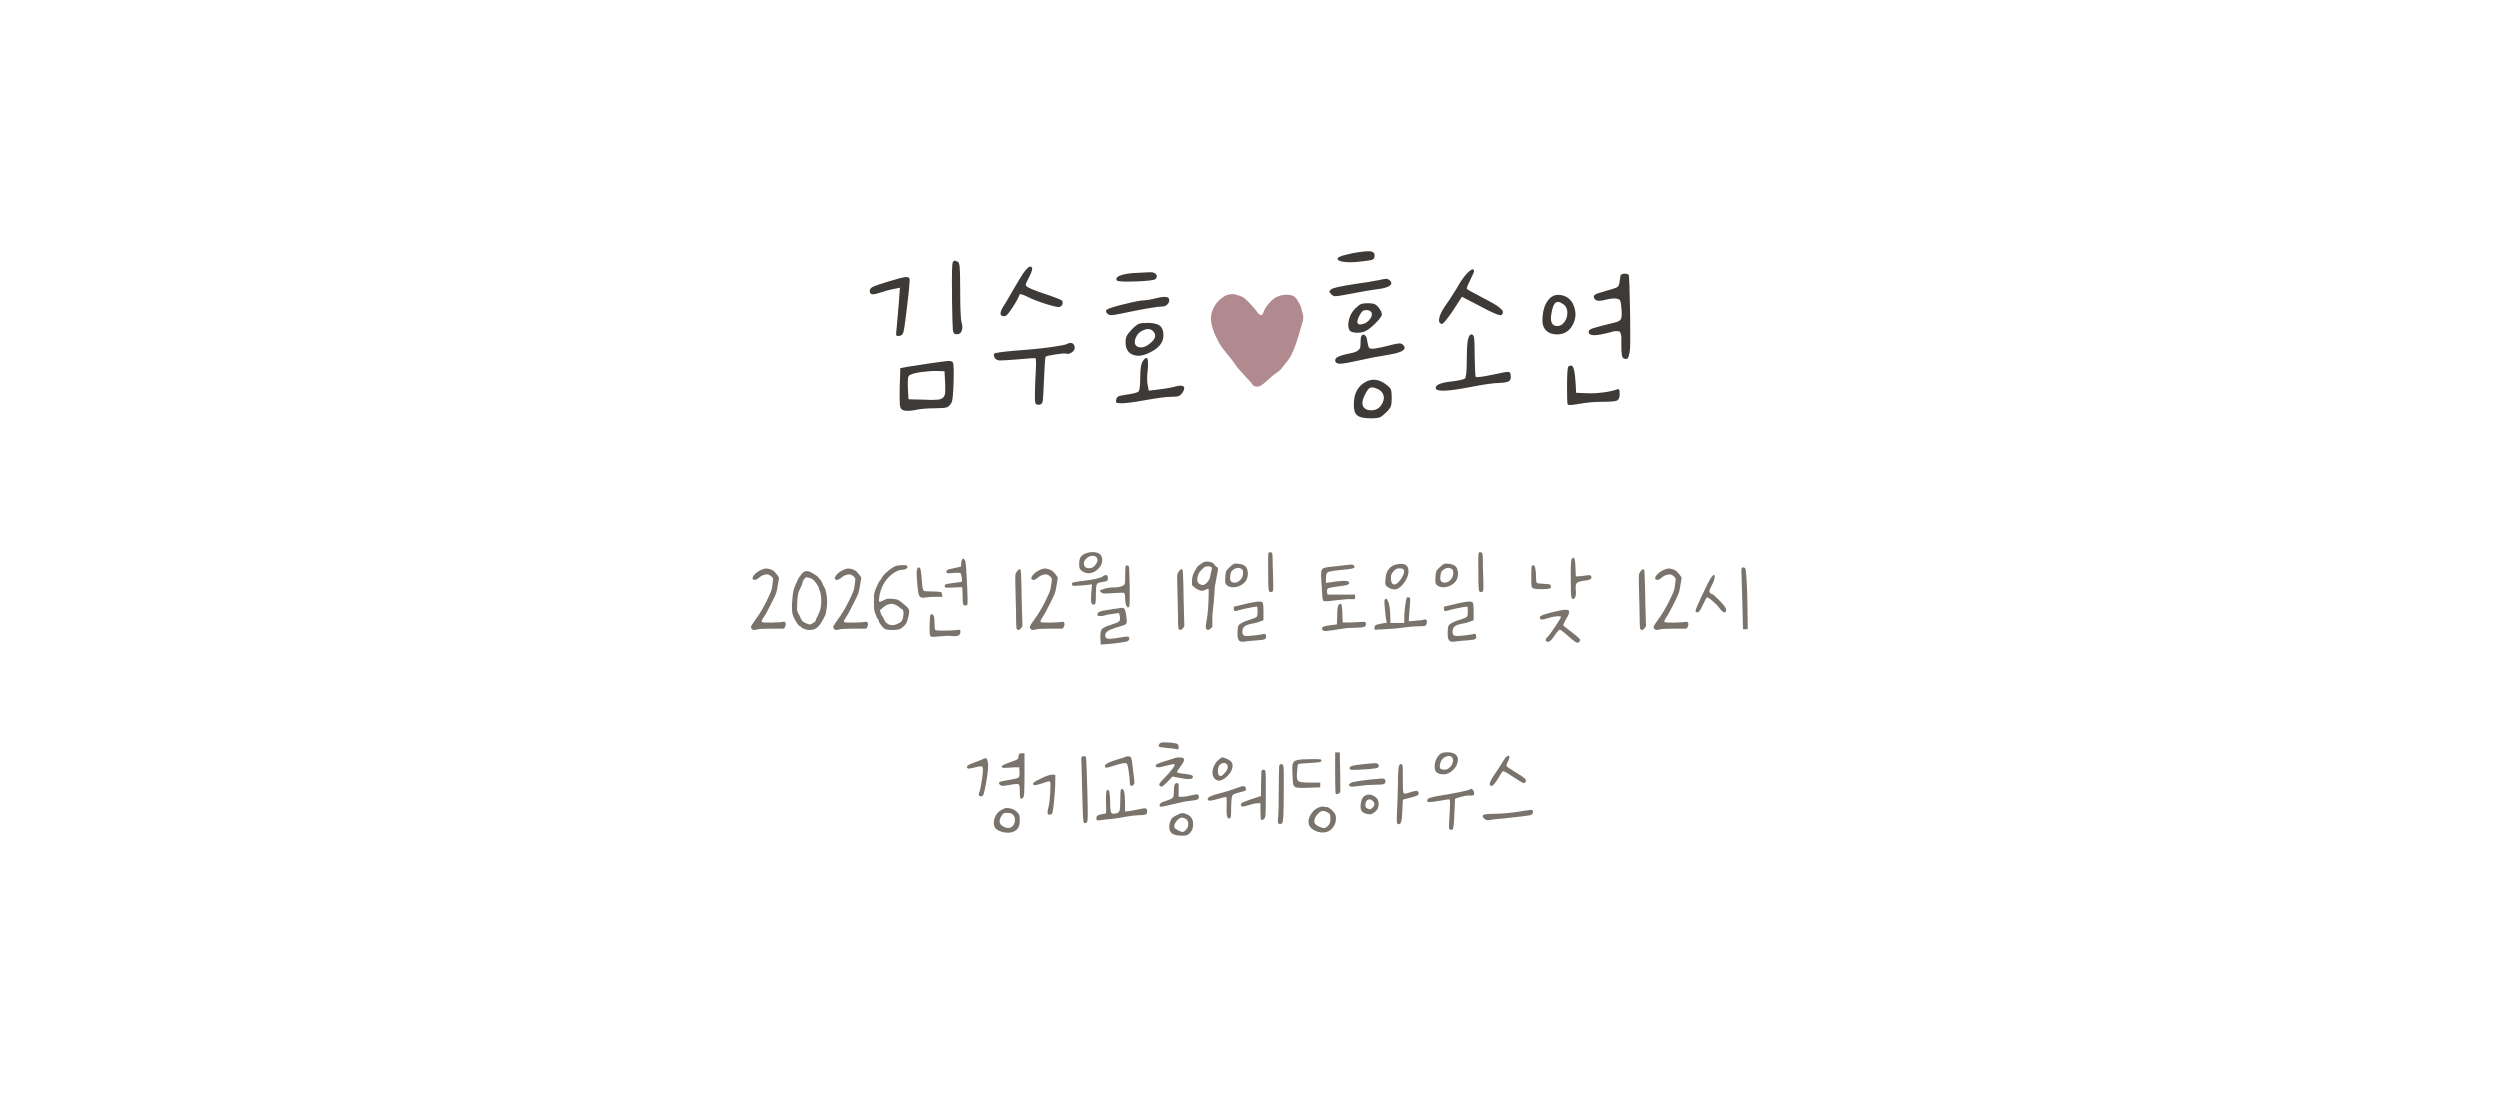
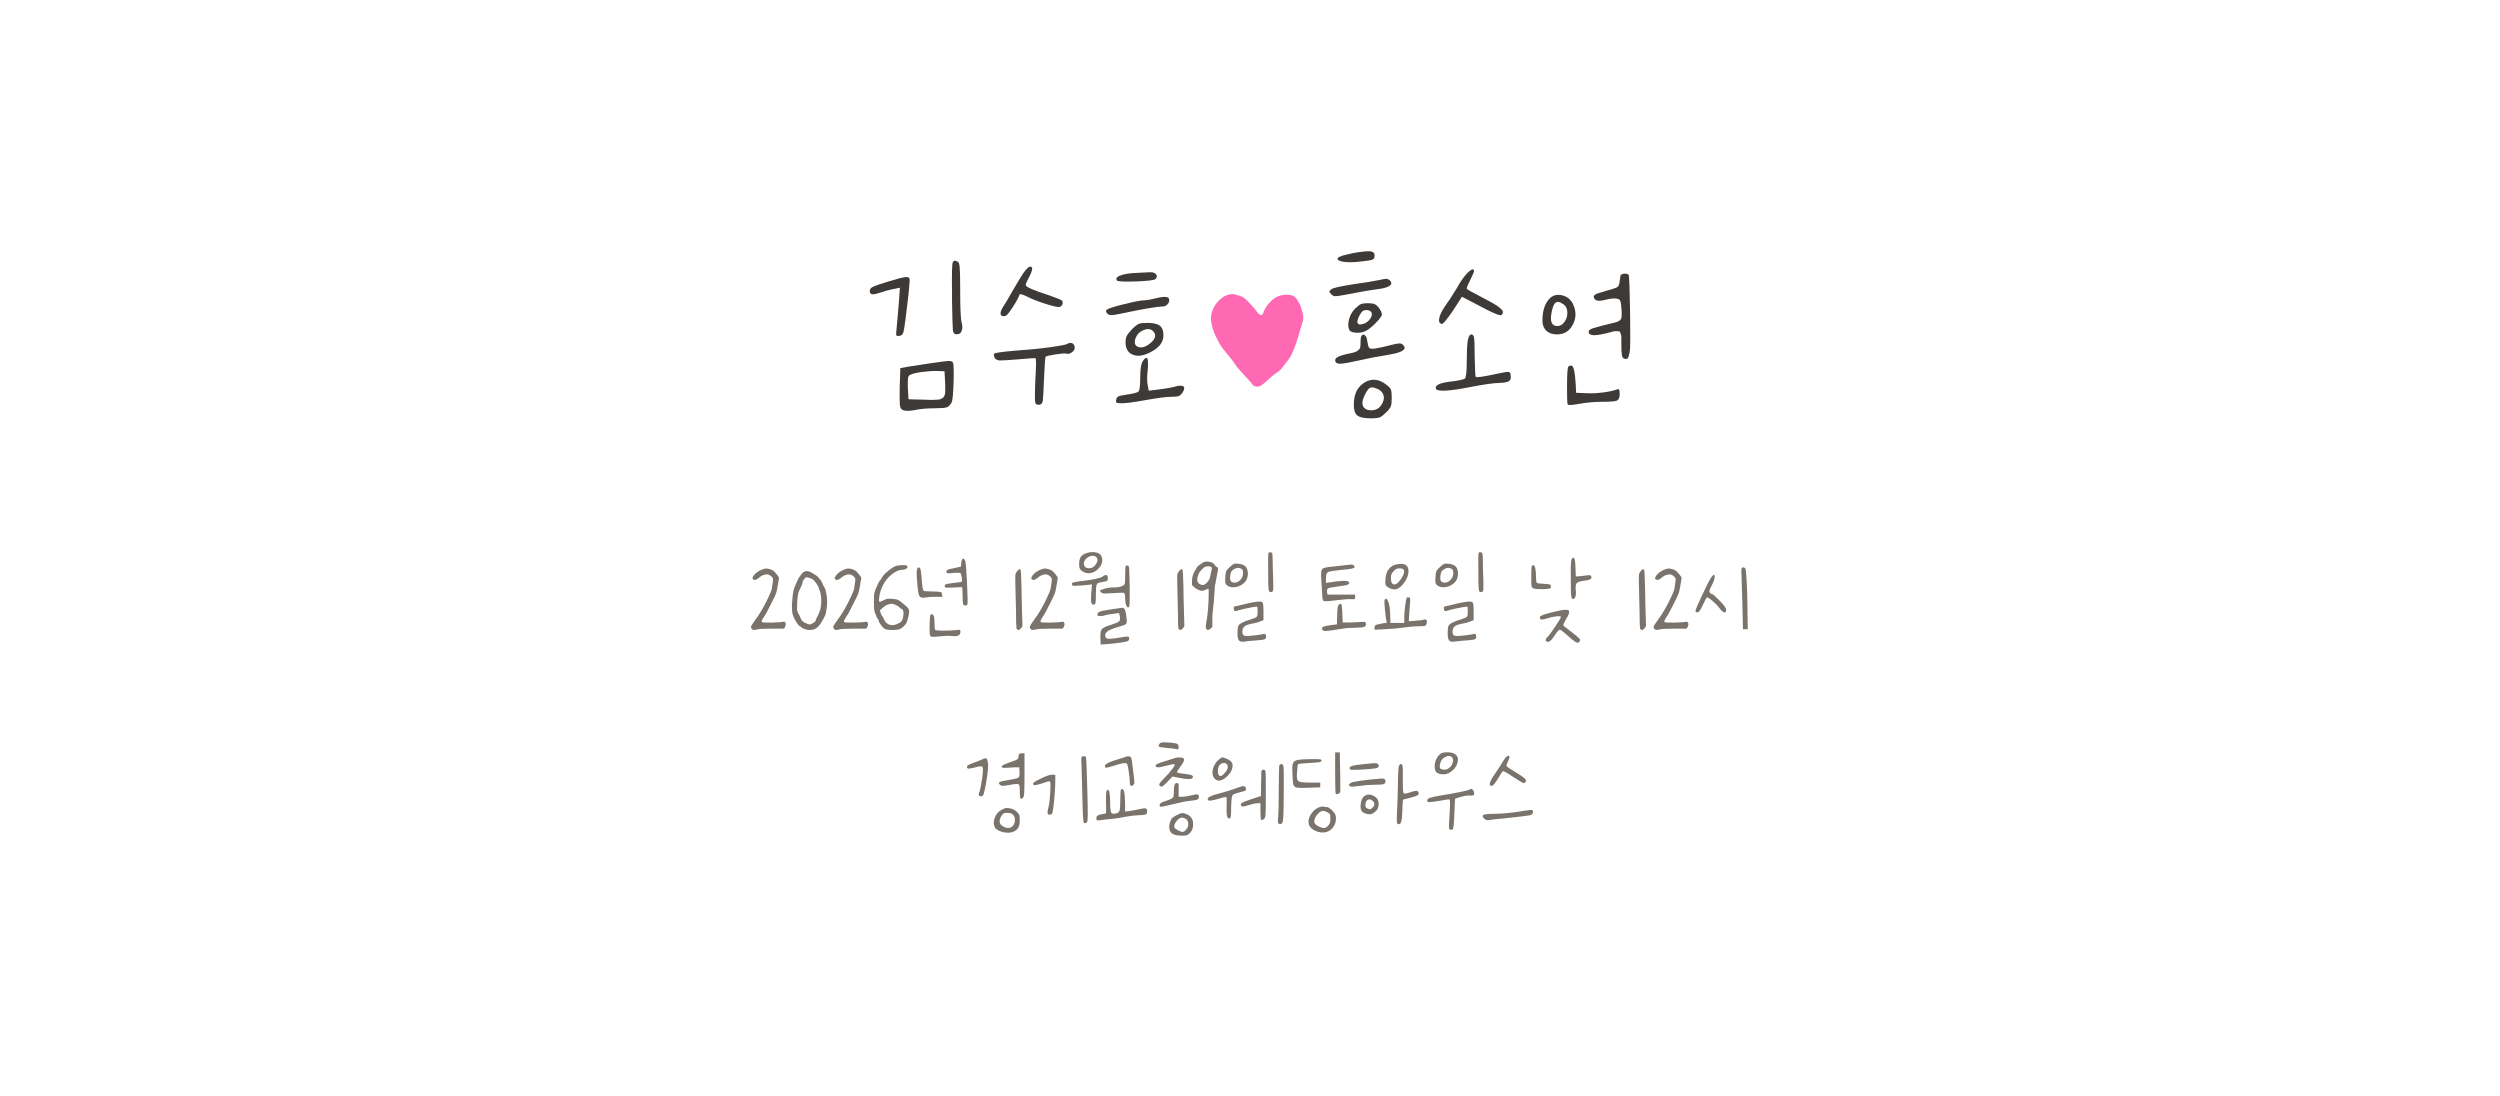
<svg xmlns="http://www.w3.org/2000/svg" width="860" height="377" viewBox="0 0 860 377">
  <rect width="100%" height="100%" fill="#ffffff" />
  <path transform="translate(297.4,136.2) scale(0.072,-0.072)" fill="#3d3a37" d="M444 642Q452 640 454.5 616.0Q457 592 457 506Q457 375 464 350Q471 325 463.5 309.0Q456 293 439 295Q437 295 435 295Q424 296 422.0 316.5Q420 337 418 457Q418 482 418 495Q416 631 422 639Q426 646 429.0 646.5Q432 647 444 642ZM215 560Q219 549 195 361Q189 313 184.5 301.0Q180 289 167 287Q153 285 151.5 290.5Q150 296 154 331Q160 396 164 446L169 517L139 511Q108 505 73 493Q46 484 35.5 486.0Q25 488 25 502Q25 514 40.5 521.5Q56 529 115 547Q174 565 193.0 567.5Q212 570 215 560ZM422 160Q428 150 425.5 66.5Q423 -17 416 -31Q406 -50 392.5 -54.5Q379 -59 334 -59Q278 -59 238 -68Q199 -75 182 -67Q171 -61 169.0 -45.5Q167 -30 168 37L171 133L210 140Q233 144 315 156Q383 166 400.0 167.0Q417 168 422 160ZM347 119Q316 120 275.0 114.5Q234 109 219 101Q210 98 208.0 86.5Q206 75 207 39L210 -16L289 -18Q306 -19 315.5 -19.0Q325 -19 336.5 -18.5Q348 -18 353.5 -17.5Q359 -17 365.5 -14.0Q372 -11 374.5 -9.0Q377 -7 380.5 -1.0Q384 5 384.5 9.5Q385 14 385.5 24.0Q386 34 385.5 42.0Q385 50 385 65L382 118Z" />
  <path transform="translate(340.1,136.2) scale(0.072,-0.072)" fill="#3d3a37" d="M193 567Q177 538 177 530Q177 516 288 481Q339 463 348 457Q356 451 353.0 440.0Q350 429 339 425Q330 422 275.0 439.0Q220 456 185 474Q171 481 160.0 484.5Q149 488 148 485Q140 462 114.0 422.5Q88 383 80 382Q61 378 57.5 389.0Q54 400 66 421Q83 446 112 498Q145 555 163 583Q191 624 203.5 617.0Q216 610 193 567ZM411 233Q413 220 398.5 209.0Q384 198 371 202Q363 205 320.0 198.5Q277 192 272 187Q269 184 264 72Q261 -8 258.5 -24.0Q256 -40 243 -42Q227 -44 223 -34Q219 -22 223 76Q229 177 224 180Q218 182 131 174Q69 169 53.5 169.5Q38 170 30 180Q21 196 27 202Q33 208 123 216Q214 222 288.5 232.0Q363 242 374 248Q388 256 398.5 252.0Q409 248 411 233Z" />
  <path transform="translate(378.7,136.2) scale(0.072,-0.072)" fill="#3d3a37" d="M234 591Q254 592 263.0 582.0Q272 572 262 559Q253 550 167.0 547.0Q81 544 76 552Q66 568 103 579Q125 585 154 587Q172 588 234 591ZM325 465Q330 451 319.5 439.0Q309 427 293 427Q256 427 95 393Q62 386 50.5 386.0Q39 386 31 393Q20 404 28 412Q35 419 99.0 435.5Q163 452 196 456Q231 458 260 466Q319 481 325 465ZM223 349Q264 349 281.5 335.5Q299 322 299 290Q299 239 235 208Q187 183 152.5 197.0Q118 211 118 256Q118 276 124.0 287.5Q130 299 149 319Q170 340 181.5 344.5Q193 349 223 349ZM166 277Q154 243 178.5 234.0Q203 225 235 251Q275 283 250 309Q233 326 205.0 315.0Q177 304 166 277ZM225 156Q226 144 224 126Q218 76 224 50L229 25L278 31Q327 37 356 45Q385 53 394.5 45.0Q404 37 390 16Q381 3 372.0 -0.5Q363 -4 340 -4Q302 -4 216.5 -19.5Q131 -35 100 -35Q80 -35 75.5 -32.5Q71 -30 73.0 -18.5Q75 -7 83.5 -2.5Q92 2 122 6Q169 13 179 20Q188 28 188 87Q188 147 200 166Q225 202 225 156Z" />
-   <path transform="translate(416.5,136.2) scale(0.072,-0.072)" fill="#b08a8f" d="M136 479Q146 476 153.0 472.0Q160 468 167.0 462.0Q174 456 184 445Q209 419 221 402Q231 387 239.5 386.5Q248 386 252 400Q262 428 290 455Q318 482 359.0 483.5Q400 485 413 459Q419 447 424 441Q430 432 441 387Q444 369 437 348Q432 332 420 290Q394 200 367 168Q358 156 342 136Q331 121 317 112Q300 102 253 59Q229 38 209 47Q199 51 199 55Q199 58 163 96Q127 134 117 150Q106 168 81 197Q69 212 62.5 220.0Q56 228 50.0 237.0Q44 246 39.5 254.0Q35 262 28 277Q6 318 1 363Q-1 387 10.0 413.0Q21 439 41.5 458.5Q62 478 84 484Q99 487 108.0 486.5Q117 486 136 479Z" />
+   <path transform="translate(416.5,136.2) scale(0.072,-0.072)" fill="hotpink" d="M136 479Q146 476 153.0 472.0Q160 468 167.0 462.0Q174 456 184 445Q209 419 221 402Q231 387 239.5 386.5Q248 386 252 400Q262 428 290 455Q318 482 359.0 483.5Q400 485 413 459Q419 447 424 441Q430 432 441 387Q444 369 437 348Q432 332 420 290Q394 200 367 168Q358 156 342 136Q331 121 317 112Q300 102 253 59Q229 38 209 47Q199 51 199 55Q199 58 163 96Q127 134 117 150Q106 168 81 197Q69 212 62.5 220.0Q56 228 50.0 237.0Q44 246 39.5 254.0Q35 262 28 277Q6 318 1 363Q-1 387 10.0 413.0Q21 439 41.5 458.5Q62 478 84 484Q99 487 108.0 486.5Q117 486 136 479Z" />
  <path transform="translate(455.5,136.2) scale(0.072,-0.072)" fill="#3d3a37" d="M241 671Q241 662 238.5 657.5Q236 653 229.0 650.5Q222 648 206 646Q104 631 71 647Q50 658 90 671L136 682Q198 693 219.5 691.0Q241 689 241 671ZM314 552Q334 532 298 519Q284 514 263 511Q206 504 88 481Q62 476 52.0 476.5Q42 477 34 486Q25 495 25.0 498.5Q25 502 35 510Q46 519 142 534Q220 545 260 553Q290 560 298.0 559.5Q306 559 314 552ZM208 443Q230 443 240.0 439.0Q250 435 260 423Q276 402 276 389Q276 379 248.5 350.5Q221 322 200 311Q182 301 155.0 302.0Q128 303 121 314Q111 332 118.5 363.5Q126 395 147 416Q164 433 174.5 438.0Q185 443 208 443ZM185 406Q177 400 168.0 382.5Q159 365 159 354Q159 337 183 343Q200 347 213 360Q230 378 228 394Q226 405 211.5 409.0Q197 413 185 406ZM204 273Q210 235 215.5 229.0Q221 223 247 227Q277 232 322 244Q351 251 360.5 251.0Q370 251 378 243Q402 219 340 203L298 195Q234 185 164 169Q101 155 79.5 154.0Q58 153 54 164Q49 176 62.5 184.5Q76 193 112 201Q134 205 145.0 208.5Q156 212 163.5 218.5Q171 225 172.5 232.5Q174 240 174 255Q174 283 180 289Q186 296 194.0 290.5Q202 285 204 273ZM297 54Q315 40 319.0 30.5Q323 21 323 -10Q323 -38 318.5 -50.0Q314 -62 296 -79Q278 -97 266.5 -102.0Q255 -107 223 -107Q174 -107 157.0 -92.0Q140 -77 142 -35Q143 2 157.0 27.0Q171 52 198 67Q246 93 297 54ZM195 6Q166 -51 206 -66Q225 -71 242.0 -66.5Q259 -62 269.5 -48.5Q280 -35 284.0 -20.0Q288 -5 281.0 10.0Q274 25 256 33Q232 44 220.5 39.5Q209 35 195 6Z" />
  <path transform="translate(492.1,136.2) scale(0.072,-0.072)" fill="#3d3a37" d="M204 604Q210 600 206.5 590.5Q203 581 185 544Q170 514 174 511Q178 506 259 464Q290 448 308.0 437.0Q326 426 336.0 416.5Q346 407 346.0 400.5Q346 394 340 387Q331 378 240 427L150 474L107 407Q61 340 53 344Q37 348 41.5 371.0Q46 394 68 427Q91 458 125 514Q148 556 172 583Q197 609 204 604ZM197 294Q203 293 207 283Q211 272 211 184Q213 93 216 91Q221 86 290 100Q291 101 294 101Q359 115 370.5 115.0Q382 115 383 99Q383 98 383 98Q385 85 380.5 77.0Q376 69 363.5 66.0Q351 63 328 62Q285 61 193 43Q31 11 25 36Q20 61 107 70Q153 76 164 83Q173 91 173 164Q173 232 178 265Q184 295 197 294Z" />
  <path transform="translate(528.8,136.2) scale(0.072,-0.072)" fill="#3d3a37" d="M437 578Q441 571 444 385Q444 313 444.5 270.0Q445 227 441.0 205.5Q437 184 431.5 179.0Q426 174 414 179Q407 182 404.5 195.0Q402 208 402 247Q402 249 402 255Q402 273 402.0 280.5Q402 288 399.0 297.0Q396 306 394.0 307.5Q392 309 381.5 309.5Q371 310 363.0 308.0Q355 306 334 300Q327 298 324 298Q242 278 246 309Q248 317 267.0 323.5Q286 330 372 351Q396 357 401.0 369.0Q406 381 402 424Q400 449 396.0 456.0Q392 463 379 465Q359 468 325 459Q290 450 279 459Q258 477 286 489L329 502Q373 514 382.0 519.5Q391 525 393 542Q396 566 398 575Q401 583 416.5 584.0Q432 585 437 578ZM171 439Q195 388 170.5 341.0Q146 294 95 294Q62 294 43.5 311.5Q25 329 25 359Q25 429 58 464Q81 489 117.5 481.0Q154 473 171 439ZM67 389Q59 334 96 334Q117 334 131.0 354.5Q145 375 144.0 400.5Q143 426 125 438Q100 456 87.0 445.0Q74 434 67 389ZM163 145Q179 145 184 54L186 15L235 13Q270 11 313.5 16.5Q357 22 381 31Q389 34 391.5 30.0Q394 26 394 9Q394 -16 381.5 -22.0Q369 -28 314 -28Q257 -28 206 -37Q151 -47 146 -41Q142 -36 142.5 47.5Q143 131 148 139Q153 145 163 145Z" />
  <path transform="translate(257.7,217.4) scale(0.042,-0.042)" fill="#7a736c" d="M177 512Q186 508 192.0 505.0Q198 502 202 499Q210 492 224 475Q231 466 235.5 459.5Q240 453 242 450Q246 443 244 436Q240 420 237 396Q233 369 229.0 349.0Q225 329 220 315Q214 297 175 221Q156 183 143.5 160.0Q131 137 126 130H125V129Q97 89 105 82Q112 75 184 77H186Q226 78 248.5 79.5Q271 81 278 83Q288 87 294 80Q298 75 299.5 69.5Q301 64 299.5 57.0Q298 50 294 41Q292 38 291.0 36.0Q290 34 289.0 32.5Q288 31 287.0 30.0Q286 29 285 29Q281 26 274 27Q239 28 167.5 27.0Q96 26 82 24Q44 16 37 16Q34 16 30.5 18.0Q27 20 23 24Q21 26 19.5 28.5Q18 31 17.0 33.0Q16 35 15.5 36.5Q15 38 15 40Q15 52 56 107Q96 160 140 247Q155 278 163.0 295.0Q171 312 177.0 326.5Q183 341 185.0 350.5Q187 360 189 374Q197 425 196 434Q195 443 183 455Q174 462 167.0 466.0Q160 470 155 470Q152 471 148.5 471.5Q145 472 141.5 471.5Q138 471 133.5 470.5Q129 470 124 468Q104 463 93 454Q85 447 79.0 442.5Q73 438 70 436Q60 428 49 427Q38 425 32 431Q25 437 29.5 448.5Q34 460 49 476Q76 502 118 516Q142 525 177 512Z" />
  <path transform="translate(271.8,217.4) scale(0.042,-0.042)" fill="#7a736c" d="M215 462Q229 452 246.5 429.0Q264 406 268 389Q270 384 273 378Q277 372 281 366Q285 360 289.0 348.0Q293 336 296 318Q303 282 303 255Q303 249 303.0 242.0Q303 235 302.5 228.5Q302 222 301.5 214.5Q301 207 300.0 199.5Q299 192 298 185Q295 165 292.5 152.5Q290 140 287 136Q281 123 275 112Q269 101 264.0 92.5Q259 84 255.0 77.0Q251 70 247 65Q234 45 220 35Q216 31 210.5 28.0Q205 25 197.5 22.5Q190 20 182 18Q161 15 138 18Q119 22 103 31Q88 39 88 43Q88 45 85 46Q82 48 76 50Q67 54 49 84Q30 114 22 140Q14 161 15 226Q17 261 20.0 288.5Q23 316 27.5 337.0Q32 358 38 371Q40 375 47 392Q55 408 57 414Q62 426 68.0 437.5Q74 449 83 460Q87 466 90.5 470.5Q94 475 97.5 479.0Q101 483 104.0 485.5Q107 488 110 490Q130 503 151 497Q162 494 178.0 485.0Q194 476 215 462ZM125 444Q119 439 113 431Q101 414 101 401Q101 393 85 361Q77 346 72.0 333.0Q67 320 65 308Q64 302 63.0 294.5Q62 287 61.0 277.0Q60 267 59.0 256.0Q58 245 58 232Q57 212 56.5 199.5Q56 187 57 181Q58 170 67 153Q71 146 74 140Q77 133 80 128Q82 123 83.5 119.5Q85 116 86 114Q93 97 102 88Q111 80 131.0 71.0Q151 62 160 62Q163 62 165.5 62.5Q168 63 171.5 64.5Q175 66 179 68Q191 74 200 81Q210 90 210 96Q210 101 229 138Q248 178 252 209Q257 241 254 283Q253 293 251.5 302.0Q250 311 248.5 318.0Q247 325 245.5 331.0Q244 337 242 341Q234 357 234 362Q234 370 216 396Q207 409 200.0 417.0Q193 425 188 429Q174 439 160 442Q144 448 136 448Q130 448 125 444Z" />
  <path transform="translate(286.0,217.4) scale(0.042,-0.042)" fill="#7a736c" d="M177 512Q186 508 192.0 505.0Q198 502 202 499Q210 492 224 475Q231 466 235.5 459.5Q240 453 242 450Q246 443 244 436Q240 420 237 396Q233 369 229.0 349.0Q225 329 220 315Q214 297 175 221Q156 183 143.5 160.0Q131 137 126 130H125V129Q97 89 105 82Q112 75 184 77H186Q226 78 248.5 79.5Q271 81 278 83Q288 87 294 80Q298 75 299.5 69.5Q301 64 299.5 57.0Q298 50 294 41Q292 38 291.0 36.0Q290 34 289.0 32.5Q288 31 287.0 30.0Q286 29 285 29Q281 26 274 27Q239 28 167.5 27.0Q96 26 82 24Q44 16 37 16Q34 16 30.5 18.0Q27 20 23 24Q21 26 19.5 28.5Q18 31 17.0 33.0Q16 35 15.5 36.5Q15 38 15 40Q15 52 56 107Q96 160 140 247Q155 278 163.0 295.0Q171 312 177.0 326.5Q183 341 185.0 350.5Q187 360 189 374Q197 425 196 434Q195 443 183 455Q174 462 167.0 466.0Q160 470 155 470Q152 471 148.5 471.5Q145 472 141.5 471.5Q138 471 133.5 470.5Q129 470 124 468Q104 463 93 454Q85 447 79.0 442.5Q73 438 70 436Q60 428 49 427Q38 425 32 431Q25 437 29.5 448.5Q34 460 49 476Q76 502 118 516Q142 525 177 512Z" />
  <path transform="translate(300.0,217.4) scale(0.042,-0.042)" fill="#7a736c" d="M54 92Q51 101 48.5 105.5Q46 110 44 110Q41 110 37 123Q32 138 24 157Q18 171 16.5 186.0Q15 201 15 245Q15 290 16 305Q17 308 17.5 311.5Q18 315 18.5 318.0Q19 321 20.0 324.0Q21 327 22.0 330.5Q23 334 24 337Q33 362 46.5 390.5Q60 419 65 423Q68 425 71.5 430.0Q75 435 79 443Q91 467 132.5 501.0Q174 535 199 542Q217 547 248.5 547.5Q280 548 285 543Q300 528 276 516Q262 509 244 509Q213 509 172.5 480.0Q132 451 105 411Q63 345 57 272Q55 250 60.5 247.5Q66 245 91 258Q98 261 103.5 264.0Q109 267 113.5 268.5Q118 270 121 271Q130 273 158 272Q168 271 176.0 270.5Q184 270 191.0 268.5Q198 267 204.0 265.5Q210 264 214 262Q232 253 281 210Q285 206 288.5 202.5Q292 199 294.5 195.0Q297 191 299.0 187.5Q301 184 302 180Q306 164 300 138Q294 115 290 98Q284 70 258 45Q240 28 221.5 22.0Q203 16 165 16Q128 16 111.0 22.5Q94 29 81 47Q71 61 65 68Q64 70 62.5 72.0Q61 74 59.5 77.0Q58 80 56.5 84.0Q55 88 54 92ZM69 182Q67 181 65.5 180.0Q64 179 64 177Q64 173 69 159Q76 137 81 133Q83 131 85.5 127.0Q88 123 91.0 117.0Q94 111 98 103Q102 94 105.5 88.5Q109 83 111.0 80.0Q113 77 114 77Q118 75 123 71Q136 56 171 56Q180 56 194.0 61.0Q208 66 221 73Q227 76 232.0 79.5Q237 83 240 87Q253 101 257 147Q257 149 257.5 152.0Q258 155 257.5 158.0Q257 161 256.5 163.5Q256 166 255.5 169.0Q255 172 254 175Q251 182 248.5 185.0Q246 188 243 188Q239 188 224 202Q211 214 190 223Q175 230 162.5 231.0Q150 232 139 227Q134 225 120 222L92 203Q75 185 69 182Z" />
  <path transform="translate(314.3,217.4) scale(0.042,-0.042)" fill="#7a736c" d="M422 583Q429 568 437.0 403.0Q445 238 440 225Q438 221 432.0 218.5Q426 216 419 217Q413 218 410.0 220.0Q407 222 405.0 230.5Q403 239 402.0 252.0Q401 265 401 293L398 367L326 364Q275 362 264.5 363.5Q254 365 254 377Q254 387 265.5 391.0Q277 395 322 401Q388 408 395 413Q398 417 393 452Q388 477 383.5 481.5Q379 486 356 485Q334 485 297 481Q271 478 268 491Q266 499 272.0 504.5Q278 510 293.0 514.5Q308 519 340 525L387 535L390 568Q391 585 396.5 594.0Q402 603 409.0 600.0Q416 597 422 583ZM46 528Q53 527 56.5 512.0Q60 497 64 455Q70 375 74 359Q77 341 83.0 337.0Q89 333 119 333Q217 332 226 325Q231 322 232 309L235 287L185 288Q139 289 101 283Q86 281 77.5 280.5Q69 280 60.5 283.5Q52 287 48.0 292.5Q44 298 40.0 313.5Q36 329 34.5 346.0Q33 363 30 394Q21 489 27 510Q29 520 33.5 525.0Q38 530 46 528ZM147 145Q161 145 166.0 127.5Q171 110 171 65Q171 21 178 16Q186 11 244.0 11.0Q302 11 339 15Q372 19 377.5 17.5Q383 16 383 1Q383 -42 314 -33Q279 -29 211 -36Q145 -44 137 -34Q128 -24 131 61Q132 91 132.5 106.0Q133 121 135.0 131.0Q137 141 139.5 143.0Q142 145 147 145Z" />
  <path transform="translate(348.2,217.4) scale(0.042,-0.042)" fill="#7a736c" d="M76 375Q77 317 78.0 260.0Q79 203 81 147L84 48L74 33Q71 30 68.0 27.0Q65 24 63.5 22.0Q62 20 60.5 19.0Q59 18 59 18Q52 15 45 18Q41 20 38.5 23.0Q36 26 35 29Q32 40 31 172Q28 317 26 380Q24 458 26.0 470.0Q28 482 41 499Q47 506 52 510Q62 520 68 509Q73 503 76 375Z" />
  <path transform="translate(353.6,217.4) scale(0.042,-0.042)" fill="#7a736c" d="M177 512Q186 508 192.0 505.0Q198 502 202 499Q210 492 224 475Q231 466 235.5 459.5Q240 453 242 450Q246 443 244 436Q240 420 237 396Q233 369 229.0 349.0Q225 329 220 315Q214 297 175 221Q156 183 143.5 160.0Q131 137 126 130H125V129Q97 89 105 82Q112 75 184 77H186Q226 78 248.5 79.5Q271 81 278 83Q288 87 294 80Q298 75 299.5 69.5Q301 64 299.5 57.0Q298 50 294 41Q292 38 291.0 36.0Q290 34 289.0 32.5Q288 31 287.0 30.0Q286 29 285 29Q281 26 274 27Q239 28 167.5 27.0Q96 26 82 24Q44 16 37 16Q34 16 30.5 18.0Q27 20 23 24Q21 26 19.5 28.5Q18 31 17.0 33.0Q16 35 15.5 36.5Q15 38 15 40Q15 52 56 107Q96 160 140 247Q155 278 163.0 295.0Q171 312 177.0 326.5Q183 341 185.0 350.5Q187 360 189 374Q197 425 196 434Q195 443 183 455Q174 462 167.0 466.0Q160 470 155 470Q152 471 148.5 471.5Q145 472 141.5 471.5Q138 471 133.5 470.5Q129 470 124 468Q104 463 93 454Q85 447 79.0 442.5Q73 438 70 436Q60 428 49 427Q38 425 32 431Q25 437 29.5 448.5Q34 460 49 476Q76 502 118 516Q142 525 177 512Z" />
  <path transform="translate(367.7,217.4) scale(0.042,-0.042)" fill="#7a736c" d="M252 639Q273 622 273.0 589.0Q273 556 252 530Q220 491 180.5 483.0Q141 475 107 499Q92 512 88.0 521.5Q84 531 84 557Q84 592 95.0 611.5Q106 631 134 642Q163 655 198.5 654.0Q234 653 252 639ZM123 562Q123 522 167 522Q201 522 223.0 557.5Q245 593 224 614Q207 627 185.0 623.5Q163 620 143.0 601.5Q123 583 123 562ZM484 544Q492 542 494.0 513.0Q496 484 498 377Q500 212 493 206Q479 192 468 223Q461 243 461 270Q461 316 451 320Q442 324 359 318Q304 314 287.5 315.5Q271 317 262 326Q251 336 254.5 339.5Q258 343 285 352Q321 365 368 365Q414 365 437 377Q455 385 458.0 396.0Q461 407 461 462Q461 535 466 541Q471 546 484 544ZM319 443Q319 433 318.0 428.0Q317 423 311.5 419.0Q306 415 298.0 413.5Q290 412 272 409Q260 407 254.0 405.0Q248 403 241.0 401.0Q234 399 231.5 393.5Q229 388 226.5 383.0Q224 378 223.0 365.5Q222 353 222.0 342.0Q222 331 221 309Q221 255 218.5 241.0Q216 227 206 225Q197 223 192.0 226.5Q187 230 184.0 240.0Q181 250 181.0 268.5Q181 287 183 317L189 390L150 385Q104 380 68 379Q39 377 32.0 379.5Q25 382 25 392Q25 398 27.0 401.0Q29 404 38.0 406.5Q47 409 61.5 411.0Q76 413 103 417Q247 433 277 455Q296 469 307.5 466.0Q319 463 319 443ZM452 193Q461 187 469.0 138.0Q477 89 472 72Q468 59 423 47Q362 30 334.0 16.0Q306 2 300 -14Q293 -34 303 -47Q311 -57 339.0 -56.0Q367 -55 440 -42Q476 -35 487.5 -39.5Q499 -44 492 -64Q488 -74 471.5 -78.5Q455 -83 401 -90Q306 -101 288 -101L260 -103L258 -46Q256 6 270.0 23.0Q284 40 343 58Q399 76 410.5 86.5Q422 97 418 125L411 155L364 149Q314 143 297 137Q279 130 256 130Q240 130 236.5 133.0Q233 136 235 147Q236 155 239.5 159.0Q243 163 257.5 168.0Q272 173 293.0 176.5Q314 180 359 187Q424 197 433.0 198.0Q442 199 452 193Z" />
  <path transform="translate(403.9,217.4) scale(0.042,-0.042)" fill="#7a736c" d="M76 375Q77 317 78.0 260.0Q79 203 81 147L84 48L74 33Q71 30 68.0 27.0Q65 24 63.5 22.0Q62 20 60.5 19.0Q59 18 59 18Q52 15 45 18Q41 20 38.5 23.0Q36 26 35 29Q32 40 31 172Q28 317 26 380Q24 458 26.0 470.0Q28 482 41 499Q47 506 52 510Q62 520 68 509Q73 503 76 375Z" />
  <path transform="translate(409.4,217.4) scale(0.042,-0.042)" fill="#7a736c" d="M89 558Q95 563 100.5 566.5Q106 570 112 572Q135 581 164.0 573.5Q193 566 202 548Q208 538 219 532Q227 528 228 524Q229 521 229.0 517.5Q229 514 228 507Q226 491 220 466Q214 441 211 419Q209 396 205 389Q204 387 202.5 371.5Q201 356 200 330Q195 240 186 173Q182 143 182 93V41L169 29Q149 8 134 23Q127 29 129 55Q132 83 136 100Q142 131 147 189Q151 248 152 300Q153 349 151 353Q149 356 129 347Q108 337 98 337Q85 337 64 347Q53 352 45.0 357.5Q37 363 31 369L15 385V414Q15 443 23.5 467.5Q32 492 54 526Q65 544 72 546Q74 547 77.0 549.0Q80 551 83.0 553.0Q86 555 89 558ZM165 457Q166 465 168.0 473.5Q170 482 172 491Q177 508 177.5 518.5Q178 529 174 533L153 538H150Q141 538 133.5 536.5Q126 535 121 533Q118 531 115.0 529.0Q112 527 109.0 524.0Q106 521 102.5 518.0Q99 515 95 511Q88 503 82.5 496.5Q77 490 74 485Q71 478 68.0 471.0Q65 464 63.0 457.5Q61 451 60.0 445.0Q59 439 58.5 433.5Q58 428 59 423Q60 411 66.5 402.5Q73 394 85 389Q100 383 109 385Q114 386 120.0 389.5Q126 393 132 399Q160 424 165 457Z" />
  <path transform="translate(420.4,217.4) scale(0.042,-0.042)" fill="#7a736c" d="M396 653Q404 652 407.5 648.5Q411 645 412.0 635.0Q413 625 414 600Q414 540 418 439Q420 359 418.0 344.0Q416 329 405 327Q388 325 383 337Q376 355 377 603Q378 641 380.5 648.0Q383 655 396 653ZM132 559Q165 556 185 542Q204 530 209.5 496.5Q215 463 202 433Q193 411 171.5 394.5Q150 378 125.0 371.0Q100 364 75.5 367.5Q51 371 36 386Q28 394 26.0 406.5Q24 419 26 449Q28 485 33.5 497.5Q39 510 63 532Q86 553 96.5 557.5Q107 562 132 559ZM97 514Q82 505 76.0 494.5Q70 484 67 463Q65 447 65.5 436.0Q66 425 70.5 418.0Q75 411 82.5 407.5Q90 404 102 404Q126 404 146.5 423.5Q167 443 171 470Q175 502 165 512Q134 537 97 514ZM339 171V97L313 86Q287 76 256 70Q205 62 185.5 47.0Q166 32 166 1Q166 -25 183.5 -30.5Q201 -36 258 -29Q328 -21 340 -16Q353 -11 358 -26Q365 -50 351.5 -58.0Q338 -66 281 -69Q213 -74 181 -79Q151 -84 138.5 -69.5Q126 -55 126 -14Q126 29 132 48Q135 60 163.0 75.5Q191 91 229 101Q274 115 282.5 123.5Q291 132 291 166Q291 208 286 208Q277 208 248.0 203.0Q219 198 188.5 191.0Q158 184 144 180Q109 168 102 173Q100 174 98.0 178.0Q96 182 95.5 187.0Q95 192 95.0 196.5Q95 201 96.0 204.5Q97 208 99 208Q100 208 168 224Q235 242 271 246Q321 253 330.0 243.5Q339 234 339 171Z" />
  <path transform="translate(453.4,217.4) scale(0.042,-0.042)" fill="#7a736c" d="M273 552Q283 554 292.0 545.5Q301 537 298 528Q294 517 196 509Q155 505 134.5 502.0Q114 499 97.0 495.5Q80 492 75.0 484.5Q70 477 67.5 468.0Q65 459 65 441V402L95 406Q235 429 252 410Q266 393 233 384Q213 379 170 374Q97 364 84.5 358.5Q72 353 74 331L77 306H190H304V286Q304 272 298.5 269.5Q293 267 269 269Q229 270 143 259Q54 247 44 255Q38 262 36.0 280.0Q34 298 28 405Q28 412 27 426Q26 449 25.0 458.5Q24 468 25.5 482.5Q27 497 27.5 501.0Q28 505 34.0 513.0Q40 521 44.5 522.5Q49 524 61.5 527.5Q74 531 83.5 531.5Q93 532 114 535Q128 536 135 537Q203 544 241 549Q246 549 253.5 550.0Q261 551 266.0 551.5Q271 552 273 552ZM187 231Q197 231 199 155L202 78H257Q296 78 351 82Q376 84 383.5 82.0Q391 80 392 72Q396 50 379.5 42.5Q363 35 313 35Q247 35 202 27Q88 8 60.5 8.0Q33 8 33 28Q33 40 47.0 45.0Q61 50 112 57L155 62L157 137Q158 210 168 221Q177 231 187 231Z" />
  <path transform="translate(471.8,217.4) scale(0.042,-0.042)" fill="#7a736c" d="M303 495Q301 447 263.5 398.0Q226 349 189 349Q166 349 143.0 361.5Q120 374 115 388Q110 403 116 449Q121 490 144.0 518.0Q167 546 203 553Q305 575 303 495ZM235 521Q217 522 206.5 518.0Q196 514 182 499Q168 484 163.5 473.0Q159 462 159 441Q159 400 177.5 391.0Q196 382 223 410Q243 432 256.0 458.5Q269 485 267 500Q265 512 258.5 515.5Q252 519 235 521ZM306 284Q319 281 317 258Q316 235 310 162L305 88L360 92Q417 96 430 101Q445 107 451.0 95.5Q457 84 450 65Q445 52 435.5 49.5Q426 47 390 47Q343 47 268 37Q203 27 113 23L25 18V38Q25 50 32.0 55.0Q39 60 64 65Q104 74 116 74Q129 74 124 85Q118 100 110.5 178.0Q103 256 107 262Q122 288 138 246Q151 209 153 145L155 74H212H268V120Q268 155 275.5 212.5Q283 270 289 280Q293 287 306 284Z" />
  <path transform="translate(492.7,217.4) scale(0.042,-0.042)" fill="#7a736c" d="M396 653Q404 652 407.5 648.5Q411 645 412.0 635.0Q413 625 414 600Q414 540 418 439Q420 359 418.0 344.0Q416 329 405 327Q388 325 383 337Q376 355 377 603Q378 641 380.5 648.0Q383 655 396 653ZM132 559Q165 556 185 542Q204 530 209.5 496.5Q215 463 202 433Q193 411 171.5 394.5Q150 378 125.0 371.0Q100 364 75.5 367.5Q51 371 36 386Q28 394 26.0 406.5Q24 419 26 449Q28 485 33.5 497.5Q39 510 63 532Q86 553 96.5 557.5Q107 562 132 559ZM97 514Q82 505 76.0 494.5Q70 484 67 463Q65 447 65.5 436.0Q66 425 70.5 418.0Q75 411 82.5 407.5Q90 404 102 404Q126 404 146.5 423.5Q167 443 171 470Q175 502 165 512Q134 537 97 514ZM339 171V97L313 86Q287 76 256 70Q205 62 185.5 47.0Q166 32 166 1Q166 -25 183.5 -30.5Q201 -36 258 -29Q328 -21 340 -16Q353 -11 358 -26Q365 -50 351.5 -58.0Q338 -66 281 -69Q213 -74 181 -79Q151 -84 138.5 -69.5Q126 -55 126 -14Q126 29 132 48Q135 60 163.0 75.5Q191 91 229 101Q274 115 282.5 123.5Q291 132 291 166Q291 208 286 208Q277 208 248.0 203.0Q219 198 188.5 191.0Q158 184 144 180Q109 168 102 173Q100 174 98.0 178.0Q96 182 95.5 187.0Q95 192 95.0 196.5Q95 201 96.0 204.5Q97 208 99 208Q100 208 168 224Q235 242 271 246Q321 253 330.0 243.5Q339 234 339 171Z" />
  <path transform="translate(525.7,217.4) scale(0.042,-0.042)" fill="#7a736c" d="M369 608Q377 608 382 593V591Q386 573 388 514L390 455L414 456Q437 457 474 463Q497 466 505.0 465.0Q513 464 516 456Q522 440 508.5 432.0Q495 424 455 419Q409 414 397.0 399.5Q385 385 390 341Q394 306 385.5 286.0Q377 266 361 272Q354 275 351.5 302.0Q349 329 349 413Q347 548 352 579Q356 608 369 608ZM60 512Q64 487 64 449Q64 403 74 400Q81 397 135 394Q171 392 178.5 388.5Q186 385 186.0 372.0Q186 359 178.0 356.0Q170 353 126 351Q65 349 46 356Q30 362 27.5 374.0Q25 386 25 449Q25 536 30 540Q52 563 60 512ZM310 105Q292 73 289.0 63.0Q286 53 293 47Q425 -51 425 -62Q425 -70 418 -82Q410 -94 389.5 -82.5Q369 -71 321 -28Q308 -16 294.0 -4.5Q280 7 271.0 13.0Q262 19 259 19Q254 19 242.0 5.5Q230 -8 217 -28Q175 -94 151 -78Q142 -73 144.0 -62.0Q146 -51 160 -39Q174 -26 221.0 44.0Q268 114 268 123Q268 128 254.5 129.0Q241 130 217.0 126.0Q193 122 165 114Q122 100 108.5 102.0Q95 104 95 121Q95 141 260 176Q322 189 333.0 174.0Q344 159 310 105Z" />
  <path transform="translate(562.7,217.4) scale(0.042,-0.042)" fill="#7a736c" d="M76 375Q77 317 78.0 260.0Q79 203 81 147L84 48L74 33Q71 30 68.0 27.0Q65 24 63.5 22.0Q62 20 60.5 19.0Q59 18 59 18Q52 15 45 18Q41 20 38.5 23.0Q36 26 35 29Q32 40 31 172Q28 317 26 380Q24 458 26.0 470.0Q28 482 41 499Q47 506 52 510Q62 520 68 509Q73 503 76 375Z" />
  <path transform="translate(568.2,217.4) scale(0.042,-0.042)" fill="#7a736c" d="M177 512Q186 508 192.0 505.0Q198 502 202 499Q210 492 224 475Q231 466 235.5 459.5Q240 453 242 450Q246 443 244 436Q240 420 237 396Q233 369 229.0 349.0Q225 329 220 315Q214 297 175 221Q156 183 143.5 160.0Q131 137 126 130H125V129Q97 89 105 82Q112 75 184 77H186Q226 78 248.5 79.5Q271 81 278 83Q288 87 294 80Q298 75 299.5 69.5Q301 64 299.5 57.0Q298 50 294 41Q292 38 291.0 36.0Q290 34 289.0 32.5Q288 31 287.0 30.0Q286 29 285 29Q281 26 274 27Q239 28 167.5 27.0Q96 26 82 24Q44 16 37 16Q34 16 30.5 18.0Q27 20 23 24Q21 26 19.5 28.5Q18 31 17.0 33.0Q16 35 15.5 36.5Q15 38 15 40Q15 52 56 107Q96 160 140 247Q155 278 163.0 295.0Q171 312 177.0 326.5Q183 341 185.0 350.5Q187 360 189 374Q197 425 196 434Q195 443 183 455Q174 462 167.0 466.0Q160 470 155 470Q152 471 148.5 471.5Q145 472 141.5 471.5Q138 471 133.5 470.5Q129 470 124 468Q104 463 93 454Q85 447 79.0 442.5Q73 438 70 436Q60 428 49 427Q38 425 32 431Q25 437 29.5 448.5Q34 460 49 476Q76 502 118 516Q142 525 177 512Z" />
  <path transform="translate(582.2,217.4) scale(0.042,-0.042)" fill="#7a736c" d="M420 528Q432 527 435.5 513.5Q439 500 443 435Q450 333 451 184L453 23H433H414L409 227Q403 455 402 463Q400 500 401 513Q402 524 406.0 527.0Q410 530 420 528ZM182 461Q186 436 158 381Q143 351 140.0 340.5Q137 330 143 322Q153 310 163 310Q166 310 184.5 293.5Q203 277 224 255Q276 202 276 181Q276 153 255 163Q239 170 221 196Q200 224 163.0 255.5Q126 287 118 282Q111 277 84 219Q69 186 59.5 173.5Q50 161 41 161Q25 161 25 174Q25 186 80.5 304.0Q136 422 153 445Q177 480 182 461Z" />
  <path transform="translate(331.6,283.7) scale(0.042,-0.042)" fill="#7a736c" d="M473 585H496V409Q496 369 495.5 343.5Q495 318 494.5 295.5Q494 273 493.5 261.5Q493 250 491.5 240.5Q490 231 488.0 227.0Q486 223 483 220Q464 200 459 229L457 275Q457 277 457 282Q457 296 457.0 302.0Q457 308 455.0 316.0Q453 324 452.5 326.0Q452 328 446.5 331.0Q441 334 437.5 334.0Q434 334 422.0 333.0Q410 332 402.0 331.0Q394 330 375 326Q367 325 363 324Q325 318 314.0 318.5Q303 319 294 328Q278 344 297 352Q312 357 359 365Q359 365 360 365Q433 377 445.0 385.0Q457 393 455 429L453 470H414Q402 469 376.0 467.5Q350 466 343 466Q312 463 309 475Q308 482 322.5 489.5Q337 497 376 511Q426 528 436.0 534.5Q446 541 447 560Q449 576 453.5 580.5Q458 585 473 585ZM175 545Q182 546 187.0 538.5Q192 531 195.0 516.0Q198 501 198 483Q198 453 190.0 397.0Q182 341 172.0 294.0Q162 247 156 240Q143 228 130.0 234.0Q117 240 123 257Q132 283 139.0 319.0Q146 355 150.0 386.0Q154 417 155.0 442.0Q156 467 152 473Q147 479 137.5 478.5Q128 478 98 471Q51 459 38.0 459.5Q25 460 25 474Q25 479 29.5 484.0Q34 489 45.0 493.5Q56 498 74 505Q128 525 147 534Q174 545 175 545ZM348 137Q400 137 433 106Q444 95 449.0 87.5Q454 80 455.5 69.5Q457 59 457 37Q457 -1 446.5 -21.5Q436 -42 410 -55Q375 -73 321.5 -61.0Q268 -49 253 -21Q236 12 251.5 55.0Q267 98 303 119Q335 137 348 137ZM355 97Q341 97 333.0 95.0Q325 93 319.5 88.0Q314 83 307 72Q273 15 317 -12Q369 -43 400 -10Q417 8 417.5 36.5Q418 65 402 82Q386 97 355 97Z" />
  <path transform="translate(354.3,283.7) scale(0.042,-0.042)" fill="#7a736c" d="M440 561Q456 561 459 552Q463 543 470 286Q474 130 473.5 78.0Q473 26 467 20Q456 9 445 14Q441 15 439.0 24.0Q437 33 435.0 60.0Q433 87 432.0 127.5Q431 168 429 240Q423 479 422 502Q419 543 422 552Q426 561 440 561ZM185 410 208 408 207 326Q205 266 197.5 192.0Q190 118 184 96Q180 85 165.5 82.5Q151 80 146 89Q140 98 153 148Q162 186 166.5 266.0Q171 346 164 354Q157 360 108 341Q62 326 45.0 324.5Q28 323 25 334Q24 341 39.5 351.5Q55 362 91 379Q162 413 185 410Z" />
  <path transform="translate(376.1,283.7) scale(0.042,-0.042)" fill="#7a736c" d="M292 560Q305 558 309.0 551.0Q313 544 317 518Q317 515 318 510Q334 384 336.0 361.0Q338 338 331 329Q317 314 308.0 319.0Q299 324 299 348Q299 362 296.0 391.5Q293 421 288.0 450.5Q283 480 279 492Q276 506 253.0 504.5Q230 503 177 486Q147 477 132.0 472.5Q117 468 108.0 467.5Q99 467 97.0 470.0Q95 473 95 481Q95 505 209 538Q263 553 267 557Q273 562 292 560ZM253 269Q258 254 260 179V108L294 112Q327 116 376 127Q417 137 429.0 133.5Q441 130 441 110Q441 90 428.5 84.0Q416 78 375 78Q321 76 264 65Q206 53 147 47Q85 42 59 37Q35 34 30.0 36.5Q25 39 25 53Q25 64 30.0 70.0Q35 76 49 81Q75 89 91 89Q103 89 104.5 102.5Q106 116 104 181Q102 272 110 280Q128 297 133 258Q137 234 138 185Q138 158 138.5 144.0Q139 130 141.5 117.0Q144 104 146.5 99.0Q149 94 155.5 91.5Q162 89 169.0 90.0Q176 91 189 93Q210 98 215.5 117.5Q221 137 221 208Q221 283 227 289Q234 295 241.5 289.5Q249 284 253 269Z" />
  <path transform="translate(396.5,283.7) scale(0.042,-0.042)" fill="#7a736c" d="M204 661Q213 652 213 634Q213 620 209.5 618.0Q206 616 192 620Q161 626 115 629Q59 634 54 639Q46 646 53.5 658.5Q61 671 74 673Q84 675 103.5 674.5Q123 674 144.0 672.5Q165 671 182.5 667.5Q200 664 204 661ZM229 551Q258 549 258.0 533.0Q258 517 229 478Q197 436 201 429Q205 422 258 417Q304 412 319.5 405.5Q335 399 328 385Q324 374 298.5 373.5Q273 373 217 384L163 395L122 352Q90 319 78.5 313.5Q67 308 57 321Q51 328 58.5 340.0Q66 352 96 382Q136 422 161.0 456.0Q186 490 180 495Q173 500 108 482Q59 469 42.0 470.0Q25 471 25 486Q25 497 94 518Q107 522 129.5 529.0Q152 536 164.5 540.0Q177 544 182 546Q202 553 229 551ZM199 341Q210 341 212.5 333.5Q215 326 213 292Q212 239 213 233Q213 226 246.0 228.5Q279 231 324 242Q357 251 368.0 248.0Q379 245 379 227Q379 216 373.5 211.0Q368 206 354.0 202.5Q340 199 303 195Q259 191 167 168Q69 143 60 148Q56 151 58 162Q59 172 69.5 179.0Q80 186 109 195Q160 212 167 223Q174 236 174 270Q174 303 179 324Q184 341 199 341ZM279 86Q332 65 332 4Q332 -50 292 -80Q279 -91 236.0 -90.0Q193 -89 169.5 -78.0Q146 -67 139.0 -41.0Q132 -15 142 19Q149 44 161.5 56.0Q174 68 205 82Q231 95 243.0 95.5Q255 96 279 86ZM241 58Q218 58 194.5 27.5Q171 -3 179 -23Q183 -32 208.0 -45.5Q233 -59 246 -59Q258 -59 274 -41Q292 -22 292.0 5.5Q292 33 274 46Q258 58 241 58Z" />
  <path transform="translate(414.4,283.7) scale(0.042,-0.042)" fill="#7a736c" d="M185 538Q214 525 223.5 507.5Q233 490 226 462Q216 423 176.0 389.0Q136 355 108 362Q79 369 68.5 399.5Q58 430 71.0 467.5Q84 505 114 532Q137 551 145.0 551.5Q153 552 185 538ZM124 490Q109 474 108.5 442.0Q108 410 121 402Q130 396 138.0 400.0Q146 404 163 422Q184 444 188.5 464.0Q193 484 181 496Q170 507 152.5 505.0Q135 503 124 490ZM633 496Q645 494 647.0 464.5Q649 435 648 259Q647 114 644.5 67.5Q642 21 635 13Q622 1 610 7Q602 10 600.5 18.5Q599 27 601 53Q607 105 607 286Q608 479 612 488Q614 493 620.0 495.0Q626 497 633 496ZM480 451Q486 451 491.5 447.0Q497 443 498 438Q502 419 501 240Q501 112 498.5 83.0Q496 54 486 47Q471 35 464 39Q457 44 457 111V176H434Q410 176 359 160Q327 150 315.5 149.0Q304 148 300 155Q290 170 308 180Q323 189 379 208L461 235L462 318Q464 409 464 426Q464 440 468.0 445.5Q472 451 480 451ZM320 316Q335 314 338.0 297.0Q341 280 326 276Q322 274 303.5 269.5Q285 265 275 262Q237 252 228 241Q219 230 217 143Q217 91 215.0 72.5Q213 54 207 52Q187 45 182 77Q178 99 180 148Q183 222 177 226Q169 230 105 210Q38 191 30 200Q9 221 72 242Q92 249 121 256Q206 279 253 297Q304 317 320 316Z" />
  <path transform="translate(443.5,283.7) scale(0.042,-0.042)" fill="#7a736c" d="M395 592H414L417 434Q420 275 417 265Q414 258 400.0 253.0Q386 248 381 253Q376 258 376 425V592ZM178 537Q208 537 226.0 537.0Q244 537 252.5 535.5Q261 534 263.0 531.5Q265 529 264 525Q262 515 246.0 512.0Q230 509 170 506Q79 501 73.5 496.0Q68 491 64 434Q63 419 62.5 410.5Q62 402 62.5 392.0Q63 382 64.0 377.0Q65 372 68.0 366.0Q71 360 74.0 357.5Q77 355 84.5 352.0Q92 349 99.0 348.5Q106 348 118.0 347.0Q130 346 141.0 345.5Q152 345 170 345H254V326V306L160 303Q151 303 134 302Q110 302 99.5 301.5Q89 301 75.0 302.5Q61 304 56.5 305.0Q52 306 45.0 311.5Q38 317 36.5 320.0Q35 323 32.5 334.5Q30 346 29.5 353.5Q29 361 28 380Q28 384 28.0 386.5Q28 389 27.5 393.0Q27 397 27 400Q26 438 25.0 461.0Q24 484 29.0 498.5Q34 513 41.5 519.0Q49 525 64 529Q91 537 178 537ZM280 148Q292 145 306 145Q322 145 349.0 119.5Q376 94 380 74Q386 45 378.0 17.0Q370 -11 350.5 -31.5Q331 -52 304 -60Q260 -71 214.5 -50.5Q169 -30 160 6Q151 43 177.0 85.0Q203 127 245 143Q272 152 280 148ZM235 89Q214 68 207.5 43.5Q201 19 213 6Q221 -5 246.0 -16.5Q271 -28 285 -28Q299 -28 318 -8Q329 3 333.0 14.5Q337 26 337 50Q337 69 335.5 77.5Q334 86 329.5 90.5Q325 95 314 101Q288 115 270.5 112.5Q253 110 235 89Z" />
  <path transform="translate(463.0,283.7) scale(0.042,-0.042)" fill="#7a736c" d="M260 499Q271 492 268 477Q266 468 252.0 464.0Q238 460 191 456Q48 445 35 452Q30 455 30 463Q30 476 55.5 483.0Q81 490 155 497Q222 504 236.5 504.0Q251 504 260 499ZM462 488Q468 479 466 367Q465 273 471.5 261.0Q478 249 509 260Q512 260 528 266Q560 277 575.0 277.0Q590 277 595 265Q599 255 593.5 247.5Q588 240 572.0 234.0Q556 228 525 220Q473 208 468 205Q465 203 462 115Q461 81 459.0 60.0Q457 39 453.0 26.5Q449 14 444.0 9.0Q439 4 430 4Q419 4 417.0 25.5Q415 47 419 118Q424 219 426 337Q427 468 435 484Q441 496 449.0 497.0Q457 498 462 488ZM324 353Q324 337 306.5 332.0Q289 327 226 327Q170 327 107 317Q49 309 39 313Q17 321 30 335Q39 344 56 349Q82 355 149.5 364.0Q217 373 258 375Q297 378 298.0 379.0Q299 380 311.5 376.0Q324 372 324 353ZM236 231Q276 206 266 150Q262 130 250.5 116.5Q239 103 216 90Q199 81 167.5 89.5Q136 98 127 116Q116 135 121.5 173.0Q127 211 143 227Q160 245 185.0 246.5Q210 248 236 231ZM159 158Q159 139 179 131Q193 125 199.5 126.5Q206 128 218 140Q249 171 216 198Q195 215 177.0 202.5Q159 190 159 158Z" />
  <path transform="translate(489.9,283.7) scale(0.042,-0.042)" fill="#7a736c" d="M256 576Q286 553 273.0 506.5Q260 460 214 430Q182 408 140.5 413.5Q99 419 91 446Q81 477 91.5 515.0Q102 553 129 577Q147 594 190.5 593.5Q234 593 256 576ZM130 495Q125 469 133.5 460.0Q142 451 169 451Q186 451 202.0 462.5Q218 474 226.5 490.0Q235 506 237.0 523.5Q239 541 228 552Q206 574 171.0 554.0Q136 534 130 495ZM387 294Q394 294 402.0 281.5Q410 269 410 257Q410 243 401.5 240.0Q393 237 362 239Q344 240 298.5 227.5Q253 215 253 209Q252 208 248 97Q244 -25 235 -37Q231 -43 219 -42Q207 -40 205 -32Q201 -19 210 112Q213 171 212.0 189.5Q211 208 205 208Q196 208 128 196Q91 190 72.5 187.5Q54 185 42.5 185.0Q31 185 28.0 188.5Q25 192 25 199Q25 212 48.0 220.5Q71 229 135 239Q206 250 283.5 265.5Q361 281 371 287Q382 294 387 294Z" />
  <path transform="translate(509.0,283.7) scale(0.042,-0.042)" fill="#7a736c" d="M244 553Q243 541 232 518Q230 515 227 507Q216 486 221.5 478.5Q227 471 270 445Q284 436 292 431Q349 397 366.0 382.0Q383 367 378 355Q373 341 361.5 341.0Q350 341 271 394Q223 426 206.5 433.5Q190 441 185 434Q156 387 146 371Q113 318 98 318Q67 318 100 378Q107 391 118 406Q159 465 181 503Q211 553 224 560Q245 573 244 553ZM416 121Q426 121 430.0 120.0Q434 119 435.5 114.5Q437 110 436 100Q435 99 435 97Q434 82 407.0 76.5Q380 71 220 54Q195 52 182 50Q117 45 79 38Q64 36 55.0 38.5Q46 41 37 50Q9 78 46 85Q67 89 113 89Q168 89 240.5 96.5Q313 104 363 114Q393 119 416 121Z" />
</svg>
